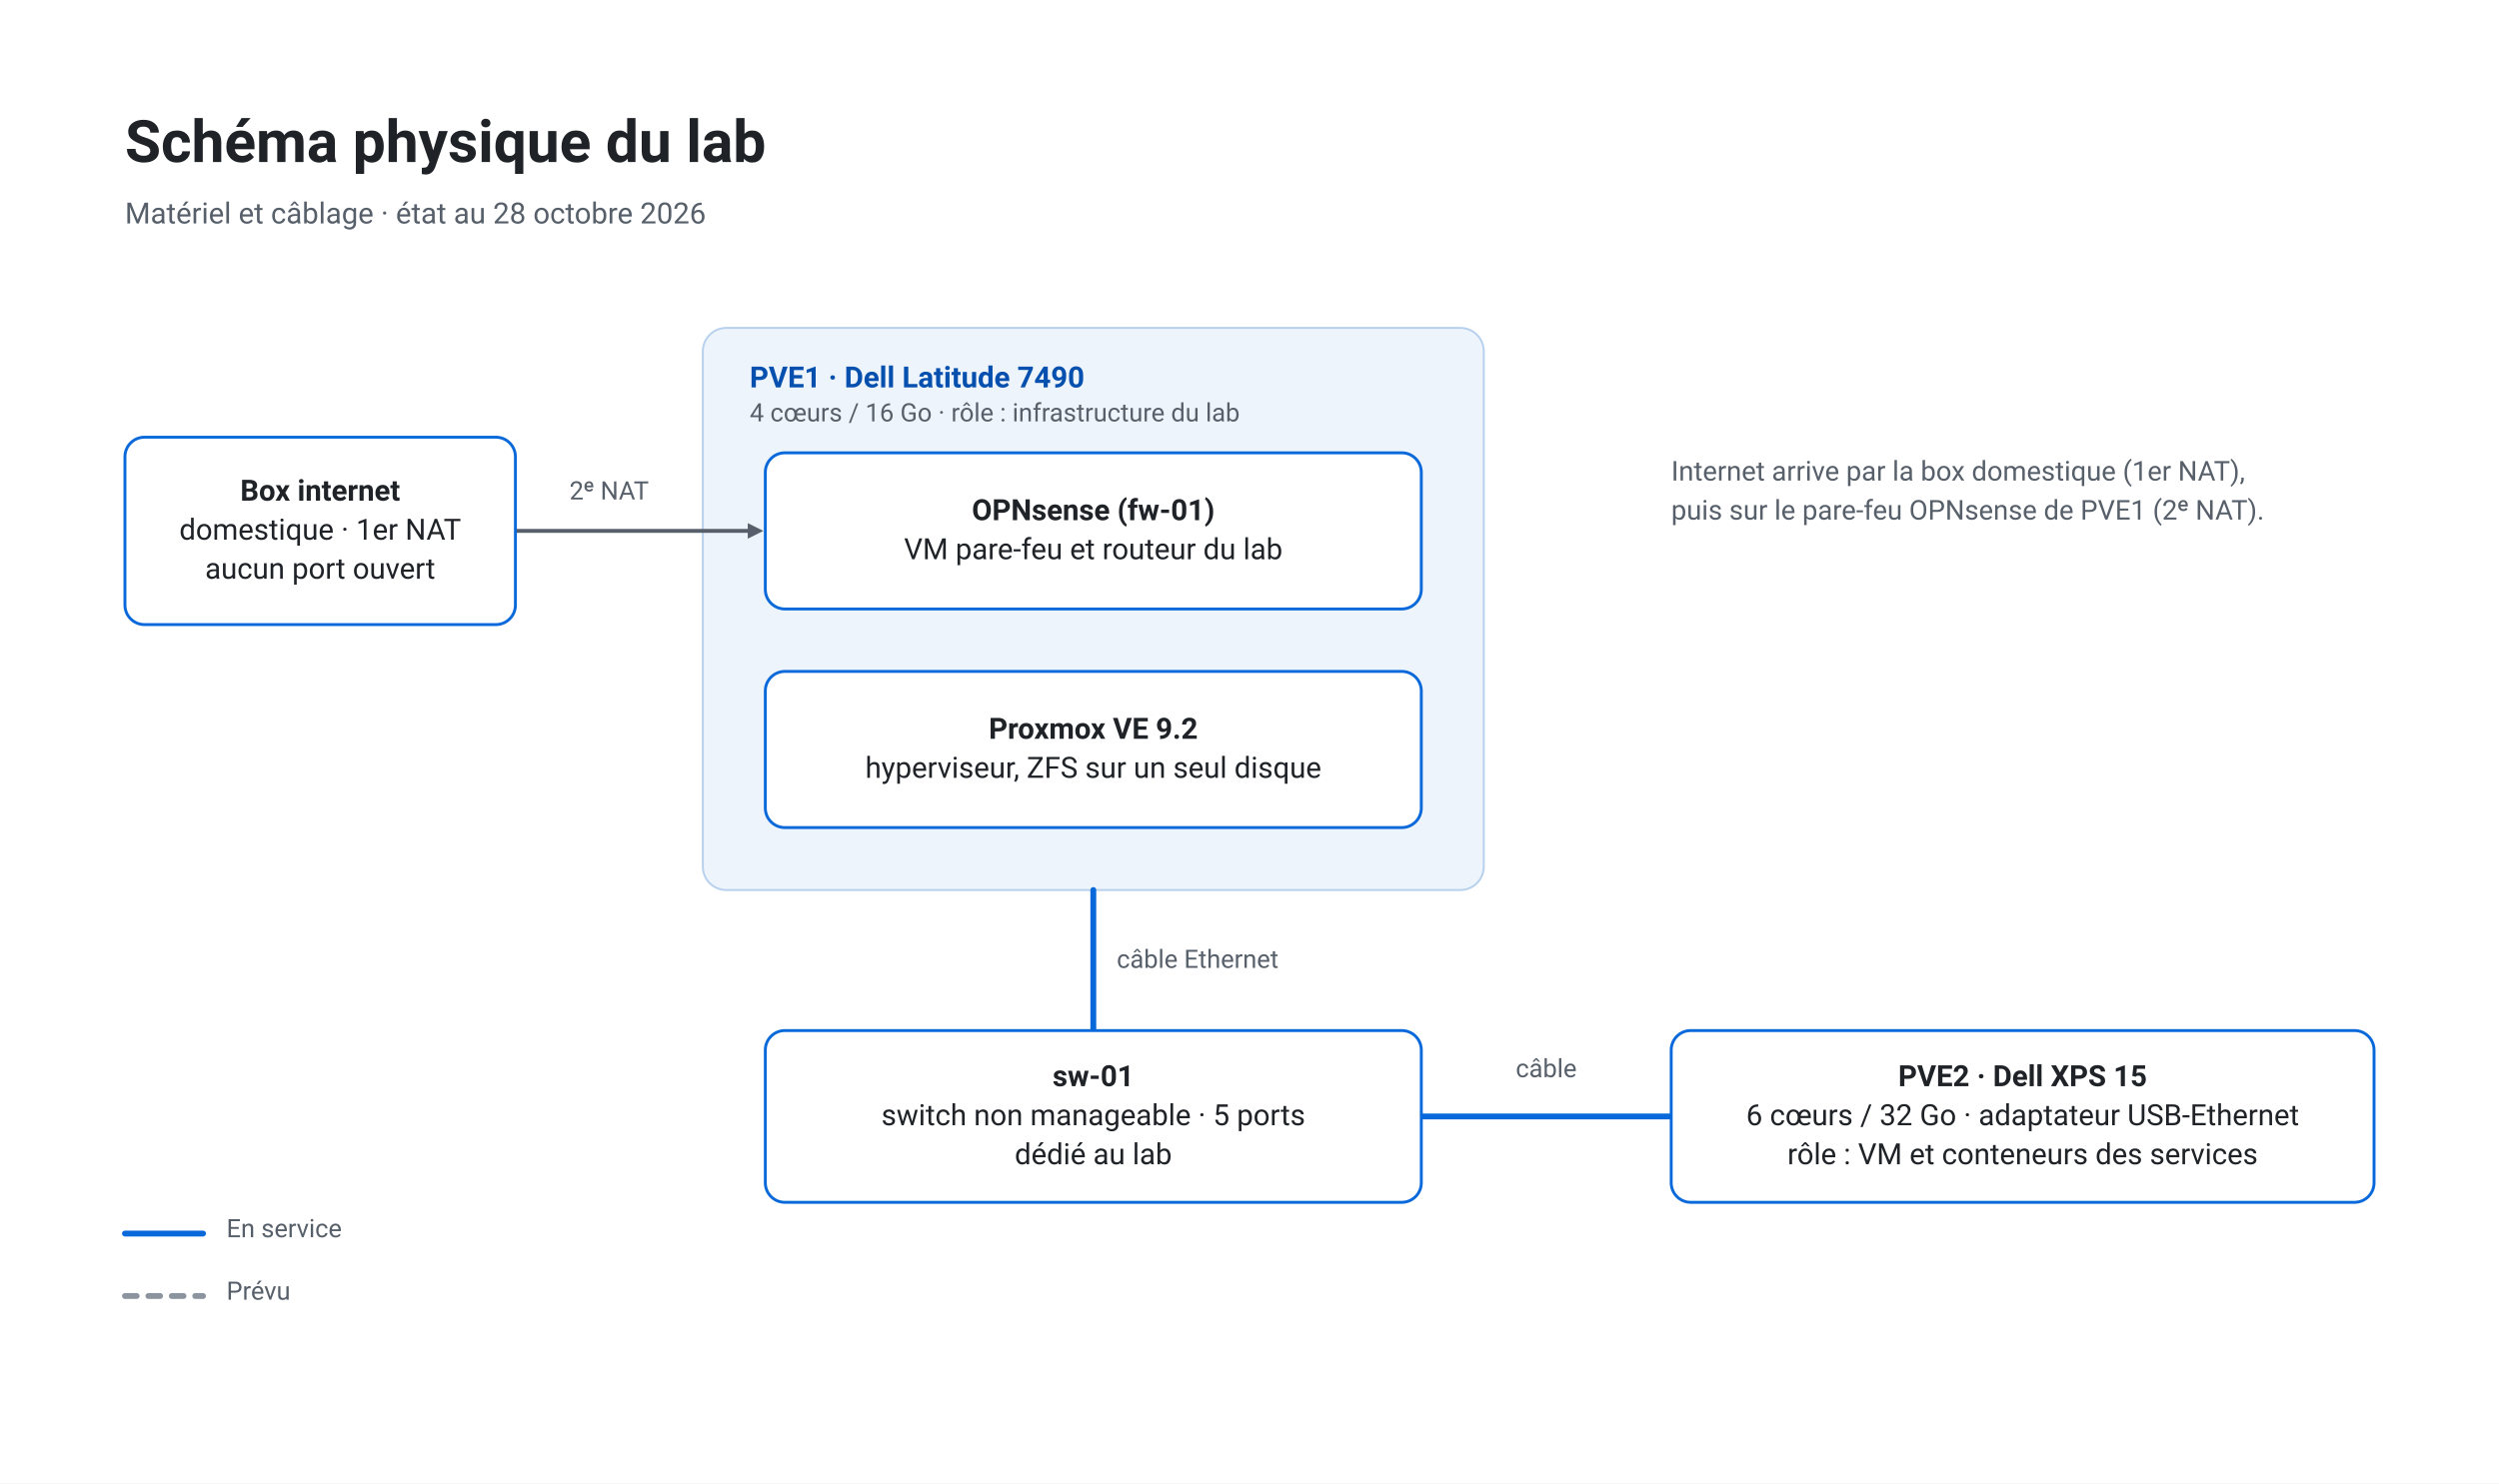
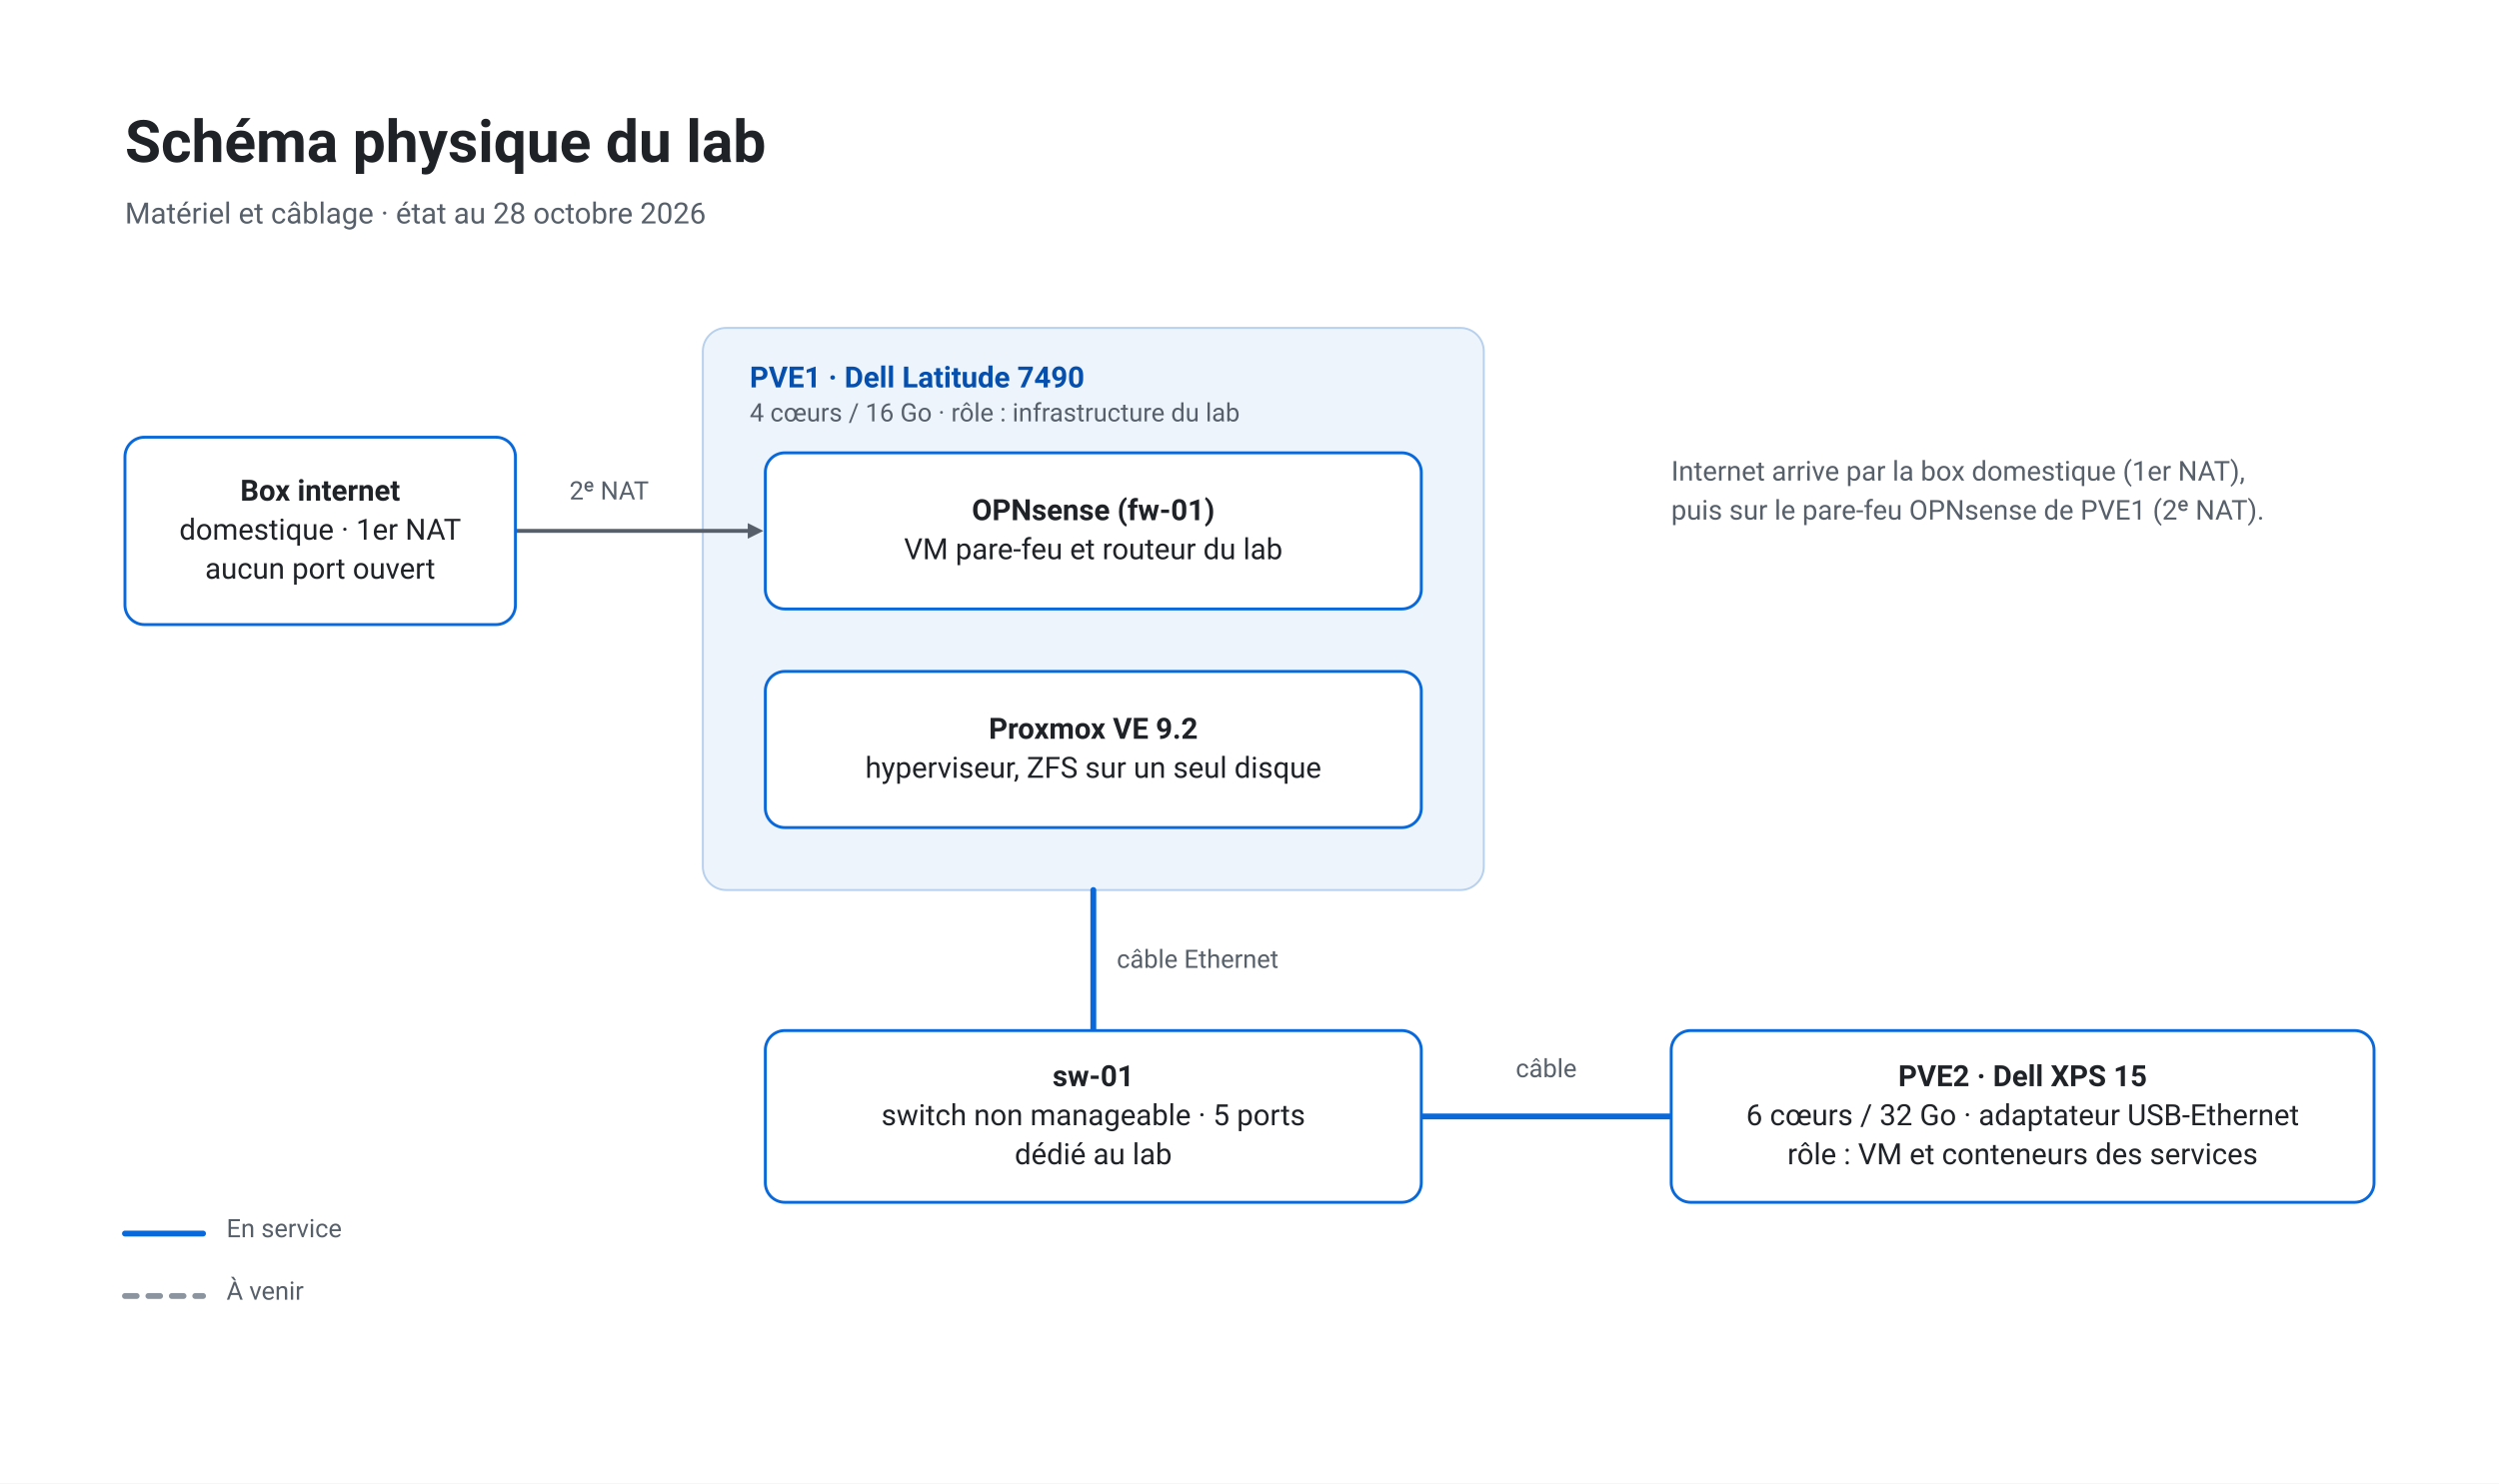
<svg xmlns="http://www.w3.org/2000/svg" width="1280" height="760" viewBox="0 0 1280 760" role="img" aria-label="Schéma physique du lab" font-family="system-ui, -apple-system, 'Segoe UI', Roboto, Helvetica, Arial, sans-serif">
  <rect width="1280" height="760" fill="#ffffff" />
  <rect x="360" y="168" width="400" height="288" rx="12" fill="#eef4fb" stroke="#b6d0ee" stroke-width="1" />
  <svg x="264" y="268" overflow="visible" width="127" height="8" viewBox="0 0 127 8" preserveAspectRatio="none" style="fill: none; stroke: #57606a; stroke-width: 2; stroke-linecap: round; stroke-linejoin: round">
    <defs>
      <marker id="dc-arrow-head-filled-1" orient="auto" markerWidth="5" markerHeight="5" refX="2" refY="2" overflow="visible">
        <path d="M0 0 L4 2 L0 4 Z" fill="#57606a" stroke="none" style="stroke: none; fill: #57606a; fill: context-stroke" />
      </marker>
    </defs>
    <path d="M 0 4 L 123 4" marker-end="url(#dc-arrow-head-filled-1)" />
  </svg>
  <svg x="556" y="456" overflow="visible" width="8" height="72" viewBox="0 0 8 72" preserveAspectRatio="none" style="fill: none; stroke: #0969da; stroke-width: 3; stroke-linecap: round; stroke-linejoin: round">
    <path d="M 4 0 L 4 72" />
  </svg>
  <svg x="728" y="568" overflow="visible" width="128" height="8" viewBox="0 0 128 8" preserveAspectRatio="none" style="fill: none; stroke: #0969da; stroke-width: 3; stroke-linecap: round; stroke-linejoin: round">
    <path d="M 0 4 L 128 4" />
  </svg>
  <svg x="64" y="628" overflow="visible" width="40" height="8" viewBox="0 0 40 8" preserveAspectRatio="none" style="fill: none; stroke: #0969da; stroke-width: 3; stroke-linecap: round">
    <path d="M 0 4 L 40 4" />
  </svg>
  <svg x="64" y="660" overflow="visible" width="40" height="8" viewBox="0 0 40 8" preserveAspectRatio="none" style="fill: none; stroke: #8c959f; stroke-width: 3; stroke-dasharray: 6 6; stroke-linecap: round">
    <path d="M 0 4 L 40 4" />
  </svg>
  <rect x="64" y="224" width="200" height="96" rx="10" fill="#ffffff" stroke="#0969da" stroke-width="1.5" />
  <text x="164" y="256.5" text-anchor="middle" font-size="15" font-weight="700" fill="#1f2328">Box internet</text>
  <text x="164" y="276.5" text-anchor="middle" font-size="15" fill="#1f2328">domestique · 1er NAT</text>
  <text x="164" y="296.5" text-anchor="middle" font-size="15" fill="#1f2328">aucun port ouvert</text>
  <rect x="392" y="232" width="336" height="80" rx="10" fill="#ffffff" stroke="#0969da" stroke-width="1.5" />
  <text x="560" y="266.5" text-anchor="middle" font-size="15" font-weight="700" fill="#1f2328">OPNsense (fw-01)</text>
  <text x="560" y="286.5" text-anchor="middle" font-size="15" fill="#1f2328">VM pare-feu et routeur du lab</text>
  <rect x="392" y="344" width="336" height="80" rx="10" fill="#ffffff" stroke="#0969da" stroke-width="1.5" />
  <text x="560" y="378.5" text-anchor="middle" font-size="15" font-weight="700" fill="#1f2328">Proxmox VE 9.2</text>
  <text x="560" y="398.5" text-anchor="middle" font-size="15" fill="#1f2328">hyperviseur, ZFS sur un seul disque</text>
  <rect x="392" y="528" width="336" height="88" rx="10" fill="#ffffff" stroke="#0969da" stroke-width="1.5" />
  <text x="560" y="556.5" text-anchor="middle" font-size="15" font-weight="700" fill="#1f2328">sw-01</text>
  <text x="560" y="576.5" text-anchor="middle" font-size="15" fill="#1f2328">switch non manageable · 5 ports</text>
  <text x="560" y="596.5" text-anchor="middle" font-size="15" fill="#1f2328">dédié au lab</text>
  <rect x="856" y="528" width="360" height="88" rx="10" fill="#ffffff" stroke="#0969da" stroke-width="1.5" />
  <text x="1036" y="556.5" text-anchor="middle" font-size="15" font-weight="700" fill="#1f2328">PVE2 · Dell XPS 15</text>
  <text x="1036" y="576.5" text-anchor="middle" font-size="15" fill="#1f2328">6 cœurs / 32 Go · adaptateur USB-Ethernet</text>
  <text x="1036" y="596.5" text-anchor="middle" font-size="15" fill="#1f2328">rôle : VM et conteneurs des services</text>
  <text x="64" y="83.0" font-size="30" font-weight="700" fill="#1f2328">Schéma physique du lab</text>
  <text x="64" y="114.5" font-size="15" fill="#57606a">Matériel et câblage · état au 28 octobre 2026</text>
  <text x="384" y="198.5" font-size="15" font-weight="700" fill="#0550ae">PVE1 · Dell Latitude 7490</text>
  <text x="384" y="215.9" font-size="13" fill="#57606a">4 cœurs / 16 Go · rôle : infrastructure du lab</text>
  <text x="312" y="255.9" text-anchor="middle" font-size="13" fill="#57606a">2ᵉ NAT</text>
  <text x="572" y="495.9" font-size="13" fill="#57606a">câble Ethernet</text>
  <text x="792" y="551.9" text-anchor="middle" font-size="13" fill="#57606a">câble</text>
  <text x="856" y="246.2" font-size="14" fill="#57606a">Internet arrive par la box domestique (1er NAT),</text>
  <text x="856" y="266.2" font-size="14" fill="#57606a">puis sur le pare-feu OPNsense de PVE1 (2ᵉ NAT).</text>
  <text x="116" y="633.9" font-size="13" fill="#57606a">En service</text>
-   <text x="116" y="665.9" font-size="13" fill="#57606a">Prévu</text>
+   <text x="116" y="665.9" font-size="13" fill="#57606a">À venir</text>
</svg>
